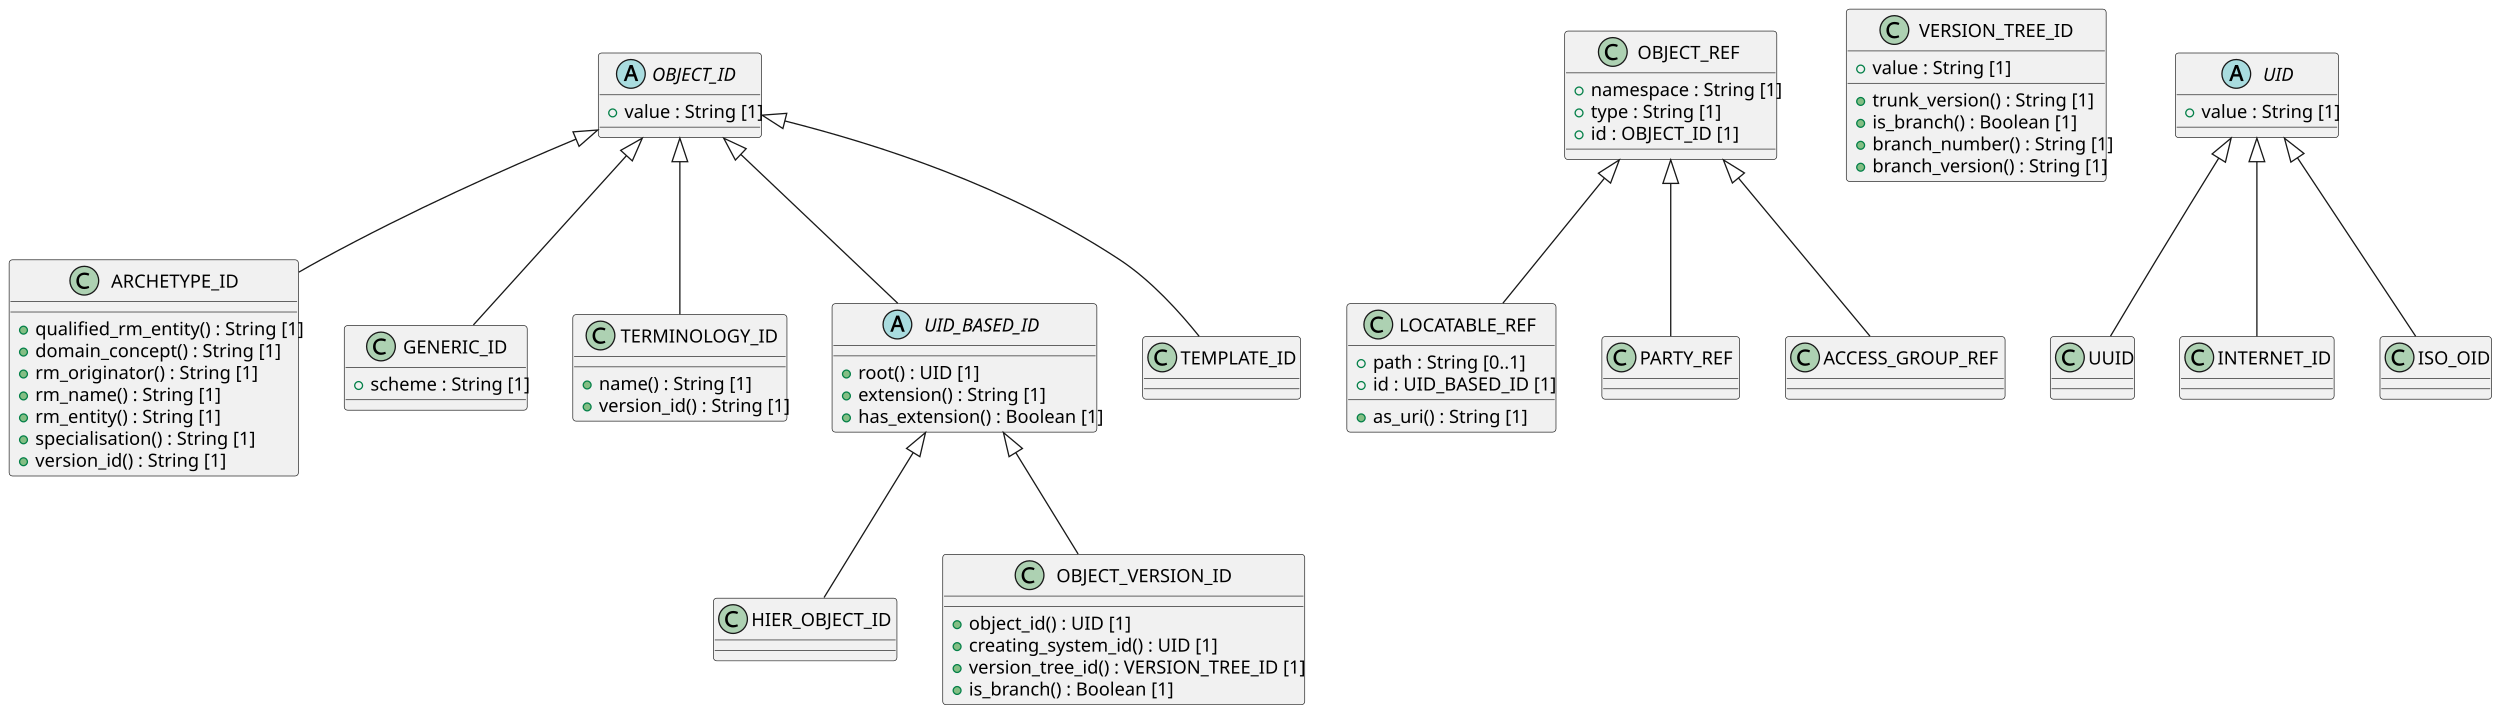
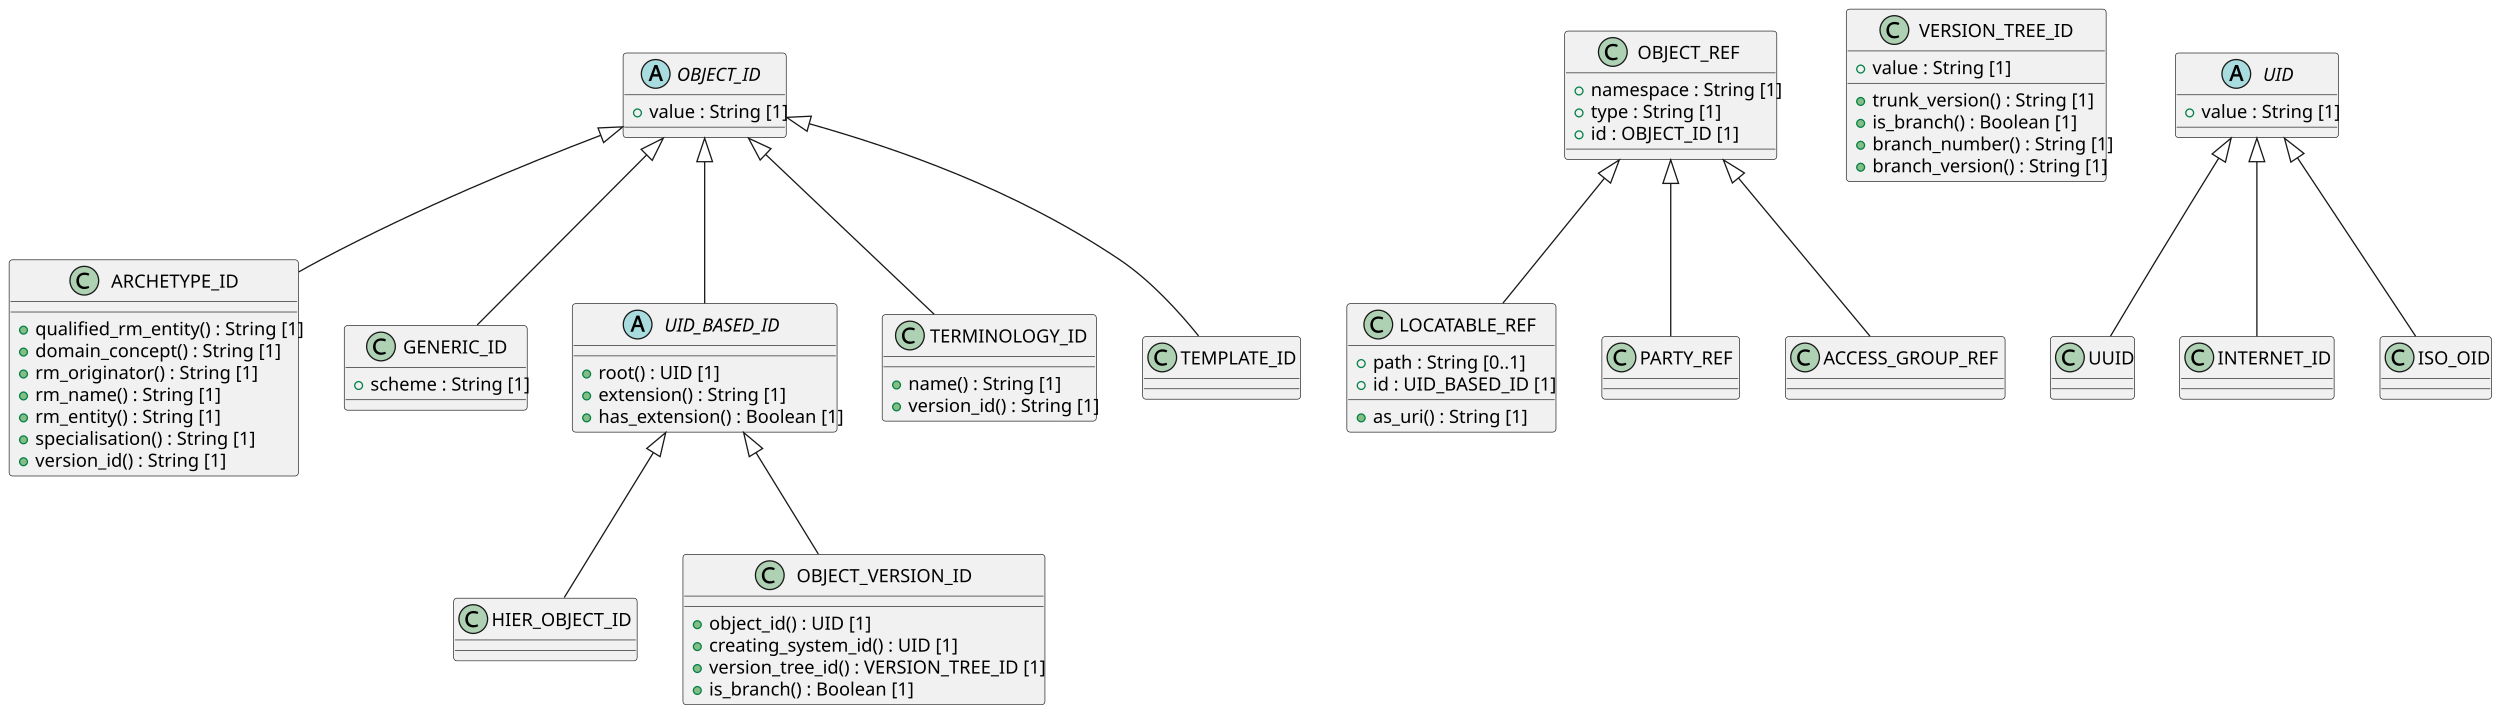
<svg xmlns="http://www.w3.org/2000/svg" contentStyleType="text/css" data-diagram-type="CLASS" height="546px" preserveAspectRatio="none" style="width:1915px;height:546px;background:#FFFFFF;" version="1.1" viewBox="0 0 1915 546" width="1915px" zoomAndPan="magnify">
  <defs />
  <g>
    <g class="entity" data-entity="ARCHETYPE_ID" data-source-line="2" data-uid="ent0002" id="entity_ARCHETYPE_ID">
      <rect fill="#F1F1F1" height="165.6" rx="2.5" ry="2.5" style="stroke:#181818;stroke-width:0.5;" width="221.565" x="7" y="199" />
      <ellipse cx="64.575" cy="215" fill="#ADD1B2" rx="11" ry="11" style="stroke:#181818;stroke-width:1;" />
      <path d="M64.575,221.422 C65.747,221.422 66.981,221.156 68.356,220.547 L67.872,219.031 C66.778,219.453 65.762,219.641 64.903,219.641 C62.184,219.641 60.465,217.797 60.465,214.891 C60.465,212.141 62.028,210.547 64.762,210.547 C65.684,210.547 66.7,210.734 67.84,211.156 L68.419,209.641 C67.325,209.062 66.028,208.766 64.84,208.766 C61.075,208.766 58.497,211.406 58.497,215.219 C58.497,218.891 60.981,221.422 64.575,221.422 Z " fill="#000000" />
      <text fill="#000000" font-family="sans-serif" font-size="14" lengthAdjust="spacing" textLength="97.916" x="85.075" y="220.362">ARCHETYPE_ID</text>
      <line style="stroke:#181818;stroke-width:0.5;" x1="8" x2="227.565" y1="231" y2="231" />
      <line style="stroke:#181818;stroke-width:0.5;" x1="8" x2="227.565" y1="239" y2="239" />
      <ellipse cx="18" cy="252.9" fill="#84BE84" rx="3" ry="3" style="stroke:#038048;stroke-width:1;" />
      <text fill="#000000" font-family="sans-serif" font-size="14" lengthAdjust="spacing" textLength="195.565" x="27" y="256.762">qualified_rm_entity() : String [1]</text>
      <ellipse cx="18" cy="269.7" fill="#84BE84" rx="3" ry="3" style="stroke:#038048;stroke-width:1;" />
      <text fill="#000000" font-family="sans-serif" font-size="14" lengthAdjust="spacing" textLength="177.673" x="27" y="273.562">domain_concept() : String [1]</text>
      <ellipse cx="18" cy="286.5" fill="#84BE84" rx="3" ry="3" style="stroke:#038048;stroke-width:1;" />
      <text fill="#000000" font-family="sans-serif" font-size="14" lengthAdjust="spacing" textLength="160.551" x="27" y="290.362">rm_originator() : String [1]</text>
      <ellipse cx="18" cy="303.3" fill="#84BE84" rx="3" ry="3" style="stroke:#038048;stroke-width:1;" />
      <text fill="#000000" font-family="sans-serif" font-size="14" lengthAdjust="spacing" textLength="133.994" x="27" y="307.162">rm_name() : String [1]</text>
      <ellipse cx="18" cy="320.1" fill="#84BE84" rx="3" ry="3" style="stroke:#038048;stroke-width:1;" />
      <text fill="#000000" font-family="sans-serif" font-size="14" lengthAdjust="spacing" textLength="134.694" x="27" y="323.962">rm_entity() : String [1]</text>
      <ellipse cx="18" cy="336.9" fill="#84BE84" rx="3" ry="3" style="stroke:#038048;stroke-width:1;" />
      <text fill="#000000" font-family="sans-serif" font-size="14" lengthAdjust="spacing" textLength="158.815" x="27" y="340.762">specialisation() : String [1]</text>
      <ellipse cx="18" cy="353.7" fill="#84BE84" rx="3" ry="3" style="stroke:#038048;stroke-width:1;" />
      <text fill="#000000" font-family="sans-serif" font-size="14" lengthAdjust="spacing" textLength="138.04" x="27" y="357.562">version_id() : String [1]</text>
    </g>
-     <g class="entity" data-entity="GENERIC_ID" data-source-line="12" data-uid="ent0003" id="entity_GENERIC_ID">
+     <g class="entity" data-entity="OBJECT_ID" data-source-line="12" data-uid="ent0003" id="entity_OBJECT_ID">
+       <rect fill="#F1F1F1" height="64.8" rx="2.5" ry="2.5" style="stroke:#181818;stroke-width:0.5;" width="124.966" x="477.3" y="40.6" />
+       <ellipse cx="502.25" cy="56.6" fill="#A9DCDF" rx="11" ry="11" style="stroke:#181818;stroke-width:1;" />
+       <path d="M496.766,62.1 L498.797,62.1 L502.844,50.756 L501.938,50.756 L505.766,62.1 L507.907,62.1 L503.579,49.772 L501.36,49.772 L496.766,62.1 Z M499.094,58.6 L505.532,58.6 L505.532,56.85 L499.094,56.85 L499.094,58.6 Z " fill="#000000" />
+       <text fill="#000000" font-family="sans-serif" font-size="14" font-style="italic" lengthAdjust="spacing" textLength="70.854" x="518.462" y="61.962">OBJECT_ID</text>
+       <line style="stroke:#181818;stroke-width:0.5;" x1="478.3" x2="601.266" y1="72.6" y2="72.6" />
+       <ellipse cx="488.3" cy="86.5" fill="none" rx="3" ry="3" style="stroke:#038048;stroke-width:1;" />
+       <text fill="#000000" font-family="sans-serif" font-size="14" lengthAdjust="spacing" textLength="98.966" x="497.3" y="90.362">value : String [1]</text>
+       <line style="stroke:#181818;stroke-width:0.5;" x1="478.3" x2="601.266" y1="97.4" y2="97.4" />
+     </g>
+     <g class="entity" data-entity="GENERIC_ID" data-source-line="16" data-uid="ent0004" id="entity_GENERIC_ID">
      <rect fill="#F1F1F1" height="64.8" rx="2.5" ry="2.5" style="stroke:#181818;stroke-width:0.5;" width="140.142" x="263.71" y="249.4" />
      <ellipse cx="291.823" cy="265.4" fill="#ADD1B2" rx="11" ry="11" style="stroke:#181818;stroke-width:1;" />
      <path d="M291.823,271.822 C292.995,271.822 294.229,271.556 295.604,270.947 L295.12,269.431 C294.026,269.853 293.01,270.041 292.151,270.041 C289.432,270.041 287.714,268.197 287.714,265.291 C287.714,262.541 289.276,260.947 292.01,260.947 C292.932,260.947 293.948,261.134 295.089,261.556 L295.667,260.041 C294.573,259.462 293.276,259.166 292.089,259.166 C288.323,259.166 285.745,261.806 285.745,265.619 C285.745,269.291 288.229,271.822 291.823,271.822 Z " fill="#000000" />
      <text fill="#000000" font-family="sans-serif" font-size="14" lengthAdjust="spacing" textLength="79.002" x="308.737" y="270.762">GENERIC_ID</text>
      <line style="stroke:#181818;stroke-width:0.5;" x1="264.71" x2="402.852" y1="281.4" y2="281.4" />
      <ellipse cx="274.71" cy="295.3" fill="none" rx="3" ry="3" style="stroke:#038048;stroke-width:1;" />
      <text fill="#000000" font-family="sans-serif" font-size="14" lengthAdjust="spacing" textLength="114.142" x="283.71" y="299.162">scheme : String [1]</text>
      <line style="stroke:#181818;stroke-width:0.5;" x1="264.71" x2="402.852" y1="306.2" y2="306.2" />
    </g>
-     <g class="entity" data-entity="HIER_OBJECT_ID" data-source-line="16" data-uid="ent0004" id="entity_HIER_OBJECT_ID">
-       <rect fill="#F1F1F1" height="48" rx="2.5" ry="2.5" style="stroke:#181818;stroke-width:0.5;" width="140.542" x="546.51" y="458.2" />
-       <ellipse cx="561.51" cy="474.2" fill="#ADD1B2" rx="11" ry="11" style="stroke:#181818;stroke-width:1;" />
-       <path d="M561.51,480.622 C562.682,480.622 563.916,480.356 565.291,479.747 L564.807,478.231 C563.713,478.653 562.697,478.841 561.838,478.841 C559.119,478.841 557.401,476.997 557.401,474.091 C557.401,471.341 558.963,469.747 561.697,469.747 C562.619,469.747 563.635,469.934 564.776,470.356 L565.354,468.841 C564.26,468.262 562.963,467.966 561.776,467.966 C558.01,467.966 555.432,470.606 555.432,474.419 C555.432,478.091 557.916,480.622 561.51,480.622 Z " fill="#000000" />
-       <text fill="#000000" font-family="sans-serif" font-size="14" lengthAdjust="spacing" textLength="108.542" x="575.51" y="479.562">HIER_OBJECT_ID</text>
-       <line style="stroke:#181818;stroke-width:0.5;" x1="547.51" x2="686.052" y1="490.2" y2="490.2" />
-       <line style="stroke:#181818;stroke-width:0.5;" x1="547.51" x2="686.052" y1="498.2" y2="498.2" />
-     </g>
-     <g class="entity" data-entity="LOCATABLE_REF" data-source-line="19" data-uid="ent0005" id="entity_LOCATABLE_REF">
+     <g class="entity" data-entity="HIER_OBJECT_ID" data-source-line="20" data-uid="ent0005" id="entity_HIER_OBJECT_ID">
+       <rect fill="#F1F1F1" height="48" rx="2.5" ry="2.5" style="stroke:#181818;stroke-width:0.5;" width="140.542" x="347.51" y="458.2" />
+       <ellipse cx="362.51" cy="474.2" fill="#ADD1B2" rx="11" ry="11" style="stroke:#181818;stroke-width:1;" />
+       <path d="M362.51,480.622 C363.682,480.622 364.916,480.356 366.291,479.747 L365.807,478.231 C364.713,478.653 363.697,478.841 362.838,478.841 C360.119,478.841 358.401,476.997 358.401,474.091 C358.401,471.341 359.963,469.747 362.697,469.747 C363.619,469.747 364.635,469.934 365.776,470.356 L366.354,468.841 C365.26,468.262 363.963,467.966 362.776,467.966 C359.01,467.966 356.432,470.606 356.432,474.419 C356.432,478.091 358.916,480.622 362.51,480.622 Z " fill="#000000" />
+       <text fill="#000000" font-family="sans-serif" font-size="14" lengthAdjust="spacing" textLength="108.542" x="376.51" y="479.562">HIER_OBJECT_ID</text>
+       <line style="stroke:#181818;stroke-width:0.5;" x1="348.51" x2="487.052" y1="490.2" y2="490.2" />
+       <line style="stroke:#181818;stroke-width:0.5;" x1="348.51" x2="487.052" y1="498.2" y2="498.2" />
+     </g>
+     <g class="entity" data-entity="UID_BASED_ID" data-source-line="23" data-uid="ent0006" id="entity_UID_BASED_ID">
+       <rect fill="#F1F1F1" height="98.4" rx="2.5" ry="2.5" style="stroke:#181818;stroke-width:0.5;" width="202.819" x="438.37" y="232.6" />
+       <ellipse cx="488.413" cy="248.6" fill="#A9DCDF" rx="11" ry="11" style="stroke:#181818;stroke-width:1;" />
+       <path d="M482.928,254.1 L484.96,254.1 L489.007,242.756 L488.1,242.756 L491.928,254.1 L494.069,254.1 L489.741,241.772 L487.522,241.772 L482.928,254.1 Z M485.257,250.6 L491.694,250.6 L491.694,248.85 L485.257,248.85 L485.257,250.6 Z " fill="#000000" />
+       <text fill="#000000" font-family="sans-serif" font-size="14" font-style="italic" lengthAdjust="spacing" textLength="94.234" x="508.913" y="253.962">UID_BASED_ID</text>
+       <line style="stroke:#181818;stroke-width:0.5;" x1="439.37" x2="640.189" y1="264.6" y2="264.6" />
+       <line style="stroke:#181818;stroke-width:0.5;" x1="439.37" x2="640.189" y1="272.6" y2="272.6" />
+       <ellipse cx="449.37" cy="286.5" fill="#84BE84" rx="3" ry="3" style="stroke:#038048;stroke-width:1;" />
+       <text fill="#000000" font-family="sans-serif" font-size="14" lengthAdjust="spacing" textLength="86.268" x="458.37" y="290.362">root() : UID [1]</text>
+       <ellipse cx="449.37" cy="303.3" fill="#84BE84" rx="3" ry="3" style="stroke:#038048;stroke-width:1;" />
+       <text fill="#000000" font-family="sans-serif" font-size="14" lengthAdjust="spacing" textLength="134.567" x="458.37" y="307.162">extension() : String [1]</text>
+       <ellipse cx="449.37" cy="320.1" fill="#84BE84" rx="3" ry="3" style="stroke:#038048;stroke-width:1;" />
+       <text fill="#000000" font-family="sans-serif" font-size="14" lengthAdjust="spacing" textLength="176.819" x="458.37" y="323.962">has_extension() : Boolean [1]</text>
+     </g>
+     <g class="entity" data-entity="LOCATABLE_REF" data-source-line="29" data-uid="ent0007" id="entity_LOCATABLE_REF">
      <rect fill="#F1F1F1" height="98.4" rx="2.5" ry="2.5" style="stroke:#181818;stroke-width:0.5;" width="160.203" x="1031.68" y="232.6" />
      <ellipse cx="1055.761" cy="248.6" fill="#ADD1B2" rx="11" ry="11" style="stroke:#181818;stroke-width:1;" />
      <path d="M1055.761,255.022 C1056.933,255.022 1058.167,254.756 1059.542,254.147 L1059.058,252.631 C1057.964,253.053 1056.948,253.241 1056.089,253.241 C1053.37,253.241 1051.652,251.397 1051.652,248.491 C1051.652,245.741 1053.214,244.147 1055.948,244.147 C1056.87,244.147 1057.886,244.334 1059.027,244.756 L1059.605,243.241 C1058.511,242.662 1057.214,242.366 1056.027,242.366 C1052.261,242.366 1049.683,245.006 1049.683,248.819 C1049.683,252.491 1052.167,255.022 1055.761,255.022 Z " fill="#000000" />
      <text fill="#000000" font-family="sans-serif" font-size="14" lengthAdjust="spacing" textLength="108.023" x="1071.779" y="253.962">LOCATABLE_REF</text>
      <line style="stroke:#181818;stroke-width:0.5;" x1="1032.68" x2="1190.883" y1="264.6" y2="264.6" />
      <ellipse cx="1042.68" cy="278.5" fill="none" rx="3" ry="3" style="stroke:#038048;stroke-width:1;" />
      <text fill="#000000" font-family="sans-serif" font-size="14" lengthAdjust="spacing" textLength="109.9" x="1051.68" y="282.362">path : String [0..1]</text>
      <ellipse cx="1042.68" cy="295.3" fill="none" rx="3" ry="3" style="stroke:#038048;stroke-width:1;" />
      <text fill="#000000" font-family="sans-serif" font-size="14" lengthAdjust="spacing" textLength="134.203" x="1051.68" y="299.162">id : UID_BASED_ID [1]</text>
      <line style="stroke:#181818;stroke-width:0.5;" x1="1032.68" x2="1190.883" y1="306.2" y2="306.2" />
      <ellipse cx="1042.68" cy="320.1" fill="#84BE84" rx="3" ry="3" style="stroke:#038048;stroke-width:1;" />
      <text fill="#000000" font-family="sans-serif" font-size="14" lengthAdjust="spacing" textLength="111.608" x="1051.68" y="323.962">as_uri() : String [1]</text>
    </g>
-     <g class="entity" data-entity="OBJECT_ID" data-source-line="25" data-uid="ent0006" id="entity_OBJECT_ID">
-       <rect fill="#F1F1F1" height="64.8" rx="2.5" ry="2.5" style="stroke:#181818;stroke-width:0.5;" width="124.966" x="458.3" y="40.6" />
-       <ellipse cx="483.25" cy="56.6" fill="#A9DCDF" rx="11" ry="11" style="stroke:#181818;stroke-width:1;" />
-       <path d="M477.766,62.1 L479.797,62.1 L483.844,50.756 L482.938,50.756 L486.766,62.1 L488.907,62.1 L484.579,49.772 L482.36,49.772 L477.766,62.1 Z M480.094,58.6 L486.532,58.6 L486.532,56.85 L480.094,56.85 L480.094,58.6 Z " fill="#000000" />
-       <text fill="#000000" font-family="sans-serif" font-size="14" font-style="italic" lengthAdjust="spacing" textLength="70.854" x="499.462" y="61.962">OBJECT_ID</text>
-       <line style="stroke:#181818;stroke-width:0.5;" x1="459.3" x2="582.266" y1="72.6" y2="72.6" />
-       <ellipse cx="469.3" cy="86.5" fill="none" rx="3" ry="3" style="stroke:#038048;stroke-width:1;" />
-       <text fill="#000000" font-family="sans-serif" font-size="14" lengthAdjust="spacing" textLength="98.966" x="478.3" y="90.362">value : String [1]</text>
-       <line style="stroke:#181818;stroke-width:0.5;" x1="459.3" x2="582.266" y1="97.4" y2="97.4" />
-     </g>
-     <g class="entity" data-entity="OBJECT_REF" data-source-line="29" data-uid="ent0007" id="entity_OBJECT_REF">
+     <g class="entity" data-entity="OBJECT_REF" data-source-line="35" data-uid="ent0008" id="entity_OBJECT_REF">
      <rect fill="#F1F1F1" height="98.4" rx="2.5" ry="2.5" style="stroke:#181818;stroke-width:0.5;" width="162.471" x="1198.55" y="23.8" />
      <ellipse cx="1235.407" cy="39.8" fill="#ADD1B2" rx="11" ry="11" style="stroke:#181818;stroke-width:1;" />
      <path d="M1235.407,46.222 C1236.579,46.222 1237.814,45.956 1239.189,45.347 L1238.704,43.831 C1237.61,44.253 1236.595,44.441 1235.735,44.441 C1233.017,44.441 1231.298,42.597 1231.298,39.691 C1231.298,36.941 1232.86,35.347 1235.595,35.347 C1236.517,35.347 1237.532,35.534 1238.673,35.956 L1239.251,34.441 C1238.157,33.862 1236.86,33.566 1235.673,33.566 C1231.907,33.566 1229.329,36.206 1229.329,40.019 C1229.329,43.691 1231.814,46.222 1235.407,46.222 Z " fill="#000000" />
      <text fill="#000000" font-family="sans-serif" font-size="14" lengthAdjust="spacing" textLength="81.9" x="1254.264" y="45.162">OBJECT_REF</text>
      <line style="stroke:#181818;stroke-width:0.5;" x1="1199.55" x2="1360.022" y1="55.8" y2="55.8" />
      <ellipse cx="1209.55" cy="69.7" fill="none" rx="3" ry="3" style="stroke:#038048;stroke-width:1;" />
      <text fill="#000000" font-family="sans-serif" font-size="14" lengthAdjust="spacing" textLength="136.471" x="1218.55" y="73.562">namespace : String [1]</text>
      <ellipse cx="1209.55" cy="86.5" fill="none" rx="3" ry="3" style="stroke:#038048;stroke-width:1;" />
      <text fill="#000000" font-family="sans-serif" font-size="14" lengthAdjust="spacing" textLength="93.142" x="1218.55" y="90.362">type : String [1]</text>
      <ellipse cx="1209.55" cy="103.3" fill="none" rx="3" ry="3" style="stroke:#038048;stroke-width:1;" />
      <text fill="#000000" font-family="sans-serif" font-size="14" lengthAdjust="spacing" textLength="110.823" x="1218.55" y="107.162">id : OBJECT_ID [1]</text>
      <line style="stroke:#181818;stroke-width:0.5;" x1="1199.55" x2="1360.022" y1="114.2" y2="114.2" />
    </g>
-     <g class="entity" data-entity="OBJECT_VERSION_ID" data-source-line="35" data-uid="ent0008" id="entity_OBJECT_VERSION_ID">
-       <rect fill="#F1F1F1" height="115.2" rx="2.5" ry="2.5" style="stroke:#181818;stroke-width:0.5;" width="277.285" x="722.14" y="424.6" />
-       <ellipse cx="788.647" cy="440.6" fill="#ADD1B2" rx="11" ry="11" style="stroke:#181818;stroke-width:1;" />
-       <path d="M788.647,447.022 C789.819,447.022 791.053,446.756 792.428,446.147 L791.944,444.631 C790.85,445.053 789.834,445.241 788.975,445.241 C786.256,445.241 784.537,443.397 784.537,440.491 C784.537,437.741 786.1,436.147 788.834,436.147 C789.756,436.147 790.772,436.334 791.912,436.756 L792.49,435.241 C791.397,434.663 790.1,434.366 788.912,434.366 C785.147,434.366 782.569,437.006 782.569,440.819 C782.569,444.491 785.053,447.022 788.647,447.022 Z " fill="#000000" />
-       <text fill="#000000" font-family="sans-serif" font-size="14" lengthAdjust="spacing" textLength="135.772" x="809.147" y="445.962">OBJECT_VERSION_ID</text>
-       <line style="stroke:#181818;stroke-width:0.5;" x1="723.14" x2="998.425" y1="456.6" y2="456.6" />
-       <line style="stroke:#181818;stroke-width:0.5;" x1="723.14" x2="998.425" y1="464.6" y2="464.6" />
-       <ellipse cx="733.14" cy="478.5" fill="#84BE84" rx="3" ry="3" style="stroke:#038048;stroke-width:1;" />
-       <text fill="#000000" font-family="sans-serif" font-size="14" lengthAdjust="spacing" textLength="116.83" x="742.14" y="482.362">object_id() : UID [1]</text>
-       <ellipse cx="733.14" cy="495.3" fill="#84BE84" rx="3" ry="3" style="stroke:#038048;stroke-width:1;" />
-       <text fill="#000000" font-family="sans-serif" font-size="14" lengthAdjust="spacing" textLength="180.837" x="742.14" y="499.162">creating_system_id() : UID [1]</text>
-       <ellipse cx="733.14" cy="512.1" fill="#84BE84" rx="3" ry="3" style="stroke:#038048;stroke-width:1;" />
-       <text fill="#000000" font-family="sans-serif" font-size="14" lengthAdjust="spacing" textLength="251.285" x="742.14" y="515.962">version_tree_id() : VERSION_TREE_ID [1]</text>
-       <ellipse cx="733.14" cy="528.9" fill="#84BE84" rx="3" ry="3" style="stroke:#038048;stroke-width:1;" />
-       <text fill="#000000" font-family="sans-serif" font-size="14" lengthAdjust="spacing" textLength="147.839" x="742.14" y="532.762">is_branch() : Boolean [1]</text>
-     </g>
-     <g class="entity" data-entity="PARTY_REF" data-source-line="42" data-uid="ent0009" id="entity_PARTY_REF">
+     <g class="entity" data-entity="OBJECT_VERSION_ID" data-source-line="41" data-uid="ent0009" id="entity_OBJECT_VERSION_ID">
+       <rect fill="#F1F1F1" height="115.2" rx="2.5" ry="2.5" style="stroke:#181818;stroke-width:0.5;" width="277.285" x="523.14" y="424.6" />
+       <ellipse cx="589.647" cy="440.6" fill="#ADD1B2" rx="11" ry="11" style="stroke:#181818;stroke-width:1;" />
+       <path d="M589.647,447.022 C590.819,447.022 592.053,446.756 593.428,446.147 L592.944,444.631 C591.85,445.053 590.834,445.241 589.975,445.241 C587.256,445.241 585.537,443.397 585.537,440.491 C585.537,437.741 587.1,436.147 589.834,436.147 C590.756,436.147 591.772,436.334 592.912,436.756 L593.49,435.241 C592.397,434.663 591.1,434.366 589.912,434.366 C586.147,434.366 583.569,437.006 583.569,440.819 C583.569,444.491 586.053,447.022 589.647,447.022 Z " fill="#000000" />
+       <text fill="#000000" font-family="sans-serif" font-size="14" lengthAdjust="spacing" textLength="135.772" x="610.147" y="445.962">OBJECT_VERSION_ID</text>
+       <line style="stroke:#181818;stroke-width:0.5;" x1="524.14" x2="799.425" y1="456.6" y2="456.6" />
+       <line style="stroke:#181818;stroke-width:0.5;" x1="524.14" x2="799.425" y1="464.6" y2="464.6" />
+       <ellipse cx="534.14" cy="478.5" fill="#84BE84" rx="3" ry="3" style="stroke:#038048;stroke-width:1;" />
+       <text fill="#000000" font-family="sans-serif" font-size="14" lengthAdjust="spacing" textLength="116.83" x="543.14" y="482.362">object_id() : UID [1]</text>
+       <ellipse cx="534.14" cy="495.3" fill="#84BE84" rx="3" ry="3" style="stroke:#038048;stroke-width:1;" />
+       <text fill="#000000" font-family="sans-serif" font-size="14" lengthAdjust="spacing" textLength="180.837" x="543.14" y="499.162">creating_system_id() : UID [1]</text>
+       <ellipse cx="534.14" cy="512.1" fill="#84BE84" rx="3" ry="3" style="stroke:#038048;stroke-width:1;" />
+       <text fill="#000000" font-family="sans-serif" font-size="14" lengthAdjust="spacing" textLength="251.285" x="543.14" y="515.962">version_tree_id() : VERSION_TREE_ID [1]</text>
+       <ellipse cx="534.14" cy="528.9" fill="#84BE84" rx="3" ry="3" style="stroke:#038048;stroke-width:1;" />
+       <text fill="#000000" font-family="sans-serif" font-size="14" lengthAdjust="spacing" textLength="147.839" x="543.14" y="532.762">is_branch() : Boolean [1]</text>
+     </g>
+     <g class="entity" data-entity="PARTY_REF" data-source-line="48" data-uid="ent0010" id="entity_PARTY_REF">
      <rect fill="#F1F1F1" height="48" rx="2.5" ry="2.5" style="stroke:#181818;stroke-width:0.5;" width="105.486" x="1227.04" y="257.8" />
      <ellipse cx="1242.04" cy="273.8" fill="#ADD1B2" rx="11" ry="11" style="stroke:#181818;stroke-width:1;" />
      <path d="M1242.04,280.222 C1243.212,280.222 1244.446,279.956 1245.821,279.347 L1245.337,277.831 C1244.243,278.253 1243.227,278.441 1242.368,278.441 C1239.649,278.441 1237.931,276.597 1237.931,273.691 C1237.931,270.941 1239.493,269.347 1242.227,269.347 C1243.149,269.347 1244.165,269.534 1245.306,269.956 L1245.884,268.441 C1244.79,267.863 1243.493,267.566 1242.306,267.566 C1238.54,267.566 1235.962,270.206 1235.962,274.019 C1235.962,277.691 1238.446,280.222 1242.04,280.222 Z " fill="#000000" />
      <text fill="#000000" font-family="sans-serif" font-size="14" lengthAdjust="spacing" textLength="73.486" x="1256.04" y="279.162">PARTY_REF</text>
      <line style="stroke:#181818;stroke-width:0.5;" x1="1228.04" x2="1331.526" y1="289.8" y2="289.8" />
      <line style="stroke:#181818;stroke-width:0.5;" x1="1228.04" x2="1331.526" y1="297.8" y2="297.8" />
    </g>
-     <g class="entity" data-entity="TERMINOLOGY_ID" data-source-line="45" data-uid="ent0010" id="entity_TERMINOLOGY_ID">
-       <rect fill="#F1F1F1" height="81.6" rx="2.5" ry="2.5" style="stroke:#181818;stroke-width:0.5;" width="164.04" x="438.76" y="241" />
-       <ellipse cx="459.974" cy="257" fill="#ADD1B2" rx="11" ry="11" style="stroke:#181818;stroke-width:1;" />
-       <path d="M459.974,263.422 C461.146,263.422 462.381,263.156 463.756,262.547 L463.271,261.031 C462.178,261.453 461.162,261.641 460.303,261.641 C457.584,261.641 455.865,259.797 455.865,256.891 C455.865,254.141 457.428,252.547 460.162,252.547 C461.084,252.547 462.099,252.734 463.24,253.156 L463.818,251.641 C462.724,251.062 461.428,250.766 460.24,250.766 C456.474,250.766 453.896,253.406 453.896,257.219 C453.896,260.891 456.381,263.422 459.974,263.422 Z " fill="#000000" />
-       <text fill="#000000" font-family="sans-serif" font-size="14" lengthAdjust="spacing" textLength="118.23" x="475.356" y="262.362">TERMINOLOGY_ID</text>
-       <line style="stroke:#181818;stroke-width:0.5;" x1="439.76" x2="601.799" y1="273" y2="273" />
-       <line style="stroke:#181818;stroke-width:0.5;" x1="439.76" x2="601.799" y1="281" y2="281" />
-       <ellipse cx="449.76" cy="294.9" fill="#84BE84" rx="3" ry="3" style="stroke:#038048;stroke-width:1;" />
-       <text fill="#000000" font-family="sans-serif" font-size="14" lengthAdjust="spacing" textLength="109.312" x="458.76" y="298.762">name() : String [1]</text>
-       <ellipse cx="449.76" cy="311.7" fill="#84BE84" rx="3" ry="3" style="stroke:#038048;stroke-width:1;" />
-       <text fill="#000000" font-family="sans-serif" font-size="14" lengthAdjust="spacing" textLength="138.04" x="458.76" y="315.562">version_id() : String [1]</text>
-     </g>
-     <g class="entity" data-entity="VERSION_TREE_ID" data-source-line="50" data-uid="ent0011" id="entity_VERSION_TREE_ID">
+     <g class="entity" data-entity="TERMINOLOGY_ID" data-source-line="51" data-uid="ent0011" id="entity_TERMINOLOGY_ID">
+       <rect fill="#F1F1F1" height="81.6" rx="2.5" ry="2.5" style="stroke:#181818;stroke-width:0.5;" width="164.04" x="675.76" y="241" />
+       <ellipse cx="696.975" cy="257" fill="#ADD1B2" rx="11" ry="11" style="stroke:#181818;stroke-width:1;" />
+       <path d="M696.975,263.422 C698.146,263.422 699.381,263.156 700.756,262.547 L700.271,261.031 C699.178,261.453 698.162,261.641 697.303,261.641 C694.584,261.641 692.865,259.797 692.865,256.891 C692.865,254.141 694.428,252.547 697.162,252.547 C698.084,252.547 699.1,252.734 700.24,253.156 L700.818,251.641 C699.725,251.062 698.428,250.766 697.24,250.766 C693.475,250.766 690.896,253.406 690.896,257.219 C690.896,260.891 693.381,263.422 696.975,263.422 Z " fill="#000000" />
+       <text fill="#000000" font-family="sans-serif" font-size="14" lengthAdjust="spacing" textLength="118.23" x="712.356" y="262.362">TERMINOLOGY_ID</text>
+       <line style="stroke:#181818;stroke-width:0.5;" x1="676.76" x2="838.799" y1="273" y2="273" />
+       <line style="stroke:#181818;stroke-width:0.5;" x1="676.76" x2="838.799" y1="281" y2="281" />
+       <ellipse cx="686.76" cy="294.9" fill="#84BE84" rx="3" ry="3" style="stroke:#038048;stroke-width:1;" />
+       <text fill="#000000" font-family="sans-serif" font-size="14" lengthAdjust="spacing" textLength="109.312" x="695.76" y="298.762">name() : String [1]</text>
+       <ellipse cx="686.76" cy="311.7" fill="#84BE84" rx="3" ry="3" style="stroke:#038048;stroke-width:1;" />
+       <text fill="#000000" font-family="sans-serif" font-size="14" lengthAdjust="spacing" textLength="138.04" x="695.76" y="315.562">version_id() : String [1]</text>
+     </g>
+     <g class="entity" data-entity="VERSION_TREE_ID" data-source-line="56" data-uid="ent0012" id="entity_VERSION_TREE_ID">
      <rect fill="#F1F1F1" height="132" rx="2.5" ry="2.5" style="stroke:#181818;stroke-width:0.5;" width="199.053" x="1414.26" y="7" />
      <ellipse cx="1451.08" cy="23" fill="#ADD1B2" rx="11" ry="11" style="stroke:#181818;stroke-width:1;" />
      <path d="M1451.08,29.422 C1452.251,29.422 1453.486,29.156 1454.861,28.547 L1454.376,27.031 C1453.283,27.453 1452.267,27.641 1451.408,27.641 C1448.689,27.641 1446.97,25.797 1446.97,22.891 C1446.97,20.141 1448.533,18.547 1451.267,18.547 C1452.189,18.547 1453.205,18.734 1454.345,19.156 L1454.923,17.641 C1453.83,17.062 1452.533,16.766 1451.345,16.766 C1447.58,16.766 1445.001,19.406 1445.001,23.219 C1445.001,26.891 1447.486,29.422 1451.08,29.422 Z " fill="#000000" />
      <text fill="#000000" font-family="sans-serif" font-size="14" lengthAdjust="spacing" textLength="118.566" x="1469.928" y="28.362">VERSION_TREE_ID</text>
      <line style="stroke:#181818;stroke-width:0.5;" x1="1415.26" x2="1612.313" y1="39" y2="39" />
      <ellipse cx="1425.26" cy="52.9" fill="none" rx="3" ry="3" style="stroke:#038048;stroke-width:1;" />
      <text fill="#000000" font-family="sans-serif" font-size="14" lengthAdjust="spacing" textLength="98.966" x="1434.26" y="56.762">value : String [1]</text>
      <line style="stroke:#181818;stroke-width:0.5;" x1="1415.26" x2="1612.313" y1="63.8" y2="63.8" />
      <ellipse cx="1425.26" cy="77.7" fill="#84BE84" rx="3" ry="3" style="stroke:#038048;stroke-width:1;" />
      <text fill="#000000" font-family="sans-serif" font-size="14" lengthAdjust="spacing" textLength="159.669" x="1434.26" y="81.562">trunk_version() : String [1]</text>
      <ellipse cx="1425.26" cy="94.5" fill="#84BE84" rx="3" ry="3" style="stroke:#038048;stroke-width:1;" />
      <text fill="#000000" font-family="sans-serif" font-size="14" lengthAdjust="spacing" textLength="147.839" x="1434.26" y="98.362">is_branch() : Boolean [1]</text>
      <ellipse cx="1425.26" cy="111.3" fill="#84BE84" rx="3" ry="3" style="stroke:#038048;stroke-width:1;" />
      <text fill="#000000" font-family="sans-serif" font-size="14" lengthAdjust="spacing" textLength="173.053" x="1434.26" y="115.162">branch_number() : String [1]</text>
      <ellipse cx="1425.26" cy="128.1" fill="#84BE84" rx="3" ry="3" style="stroke:#038048;stroke-width:1;" />
      <text fill="#000000" font-family="sans-serif" font-size="14" lengthAdjust="spacing" textLength="169.455" x="1434.26" y="131.962">branch_version() : String [1]</text>
    </g>
-     <g class="entity" data-entity="UID_BASED_ID" data-source-line="58" data-uid="ent0012" id="entity_UID_BASED_ID">
-       <rect fill="#F1F1F1" height="98.4" rx="2.5" ry="2.5" style="stroke:#181818;stroke-width:0.5;" width="202.819" x="637.37" y="232.6" />
-       <ellipse cx="687.413" cy="248.6" fill="#A9DCDF" rx="11" ry="11" style="stroke:#181818;stroke-width:1;" />
-       <path d="M681.928,254.1 L683.96,254.1 L688.007,242.756 L687.1,242.756 L690.928,254.1 L693.069,254.1 L688.741,241.772 L686.522,241.772 L681.928,254.1 Z M684.257,250.6 L690.694,250.6 L690.694,248.85 L684.257,248.85 L684.257,250.6 Z " fill="#000000" />
-       <text fill="#000000" font-family="sans-serif" font-size="14" font-style="italic" lengthAdjust="spacing" textLength="94.234" x="707.913" y="253.962">UID_BASED_ID</text>
-       <line style="stroke:#181818;stroke-width:0.5;" x1="638.37" x2="839.189" y1="264.6" y2="264.6" />
-       <line style="stroke:#181818;stroke-width:0.5;" x1="638.37" x2="839.189" y1="272.6" y2="272.6" />
-       <ellipse cx="648.37" cy="286.5" fill="#84BE84" rx="3" ry="3" style="stroke:#038048;stroke-width:1;" />
-       <text fill="#000000" font-family="sans-serif" font-size="14" lengthAdjust="spacing" textLength="86.268" x="657.37" y="290.362">root() : UID [1]</text>
-       <ellipse cx="648.37" cy="303.3" fill="#84BE84" rx="3" ry="3" style="stroke:#038048;stroke-width:1;" />
-       <text fill="#000000" font-family="sans-serif" font-size="14" lengthAdjust="spacing" textLength="134.567" x="657.37" y="307.162">extension() : String [1]</text>
-       <ellipse cx="648.37" cy="320.1" fill="#84BE84" rx="3" ry="3" style="stroke:#038048;stroke-width:1;" />
-       <text fill="#000000" font-family="sans-serif" font-size="14" lengthAdjust="spacing" textLength="176.819" x="657.37" y="323.962">has_extension() : Boolean [1]</text>
-     </g>
    <g class="entity" data-entity="UUID" data-source-line="64" data-uid="ent0013" id="entity_UUID">
      <rect fill="#F1F1F1" height="48" rx="2.5" ry="2.5" style="stroke:#181818;stroke-width:0.5;" width="64.48" x="1570.54" y="257.8" />
      <ellipse cx="1585.54" cy="273.8" fill="#ADD1B2" rx="11" ry="11" style="stroke:#181818;stroke-width:1;" />
      <path d="M1585.54,280.222 C1586.712,280.222 1587.946,279.956 1589.321,279.347 L1588.837,277.831 C1587.743,278.253 1586.727,278.441 1585.868,278.441 C1583.149,278.441 1581.431,276.597 1581.431,273.691 C1581.431,270.941 1582.993,269.347 1585.727,269.347 C1586.649,269.347 1587.665,269.534 1588.806,269.956 L1589.384,268.441 C1588.29,267.863 1586.993,267.566 1585.806,267.566 C1582.04,267.566 1579.462,270.206 1579.462,274.019 C1579.462,277.691 1581.946,280.222 1585.54,280.222 Z " fill="#000000" />
      <text fill="#000000" font-family="sans-serif" font-size="14" lengthAdjust="spacing" textLength="32.48" x="1599.54" y="279.162">UUID</text>
      <line style="stroke:#181818;stroke-width:0.5;" x1="1571.54" x2="1634.02" y1="289.8" y2="289.8" />
      <line style="stroke:#181818;stroke-width:0.5;" x1="1571.54" x2="1634.02" y1="297.8" y2="297.8" />
    </g>
-     <g class="entity" data-entity="INTERNET_ID" data-source-line="67" data-uid="ent0014" id="entity_INTERNET_ID">
-       <rect fill="#F1F1F1" height="48" rx="2.5" ry="2.5" style="stroke:#181818;stroke-width:0.5;" width="118.31" x="1669.63" y="257.8" />
-       <ellipse cx="1684.63" cy="273.8" fill="#ADD1B2" rx="11" ry="11" style="stroke:#181818;stroke-width:1;" />
-       <path d="M1684.63,280.222 C1685.802,280.222 1687.036,279.956 1688.411,279.347 L1687.927,277.831 C1686.833,278.253 1685.818,278.441 1684.958,278.441 C1682.239,278.441 1680.521,276.597 1680.521,273.691 C1680.521,270.941 1682.083,269.347 1684.818,269.347 C1685.739,269.347 1686.755,269.534 1687.896,269.956 L1688.474,268.441 C1687.38,267.863 1686.083,267.566 1684.896,267.566 C1681.13,267.566 1678.552,270.206 1678.552,274.019 C1678.552,277.691 1681.036,280.222 1684.63,280.222 Z " fill="#000000" />
-       <text fill="#000000" font-family="sans-serif" font-size="14" lengthAdjust="spacing" textLength="86.31" x="1698.63" y="279.162">INTERNET_ID</text>
-       <line style="stroke:#181818;stroke-width:0.5;" x1="1670.63" x2="1786.94" y1="289.8" y2="289.8" />
-       <line style="stroke:#181818;stroke-width:0.5;" x1="1670.63" x2="1786.94" y1="297.8" y2="297.8" />
-     </g>
-     <g class="entity" data-entity="UID" data-source-line="70" data-uid="ent0015" id="entity_UID">
+     <g class="entity" data-entity="UID" data-source-line="67" data-uid="ent0014" id="entity_UID">
      <rect fill="#F1F1F1" height="64.8" rx="2.5" ry="2.5" style="stroke:#181818;stroke-width:0.5;" width="124.966" x="1666.3" y="40.6" />
      <ellipse cx="1712.99" cy="56.6" fill="#A9DCDF" rx="11" ry="11" style="stroke:#181818;stroke-width:1;" />
      <path d="M1707.505,62.1 L1709.537,62.1 L1713.584,50.756 L1712.677,50.756 L1716.505,62.1 L1718.646,62.1 L1714.318,49.772 L1712.099,49.772 L1707.505,62.1 Z M1709.834,58.6 L1716.271,58.6 L1716.271,56.85 L1709.834,56.85 L1709.834,58.6 Z " fill="#000000" />
      <text fill="#000000" font-family="sans-serif" font-size="14" font-style="italic" lengthAdjust="spacing" textLength="23.086" x="1733.49" y="61.962">UID</text>
      <line style="stroke:#181818;stroke-width:0.5;" x1="1667.3" x2="1790.266" y1="72.6" y2="72.6" />
      <ellipse cx="1677.3" cy="86.5" fill="none" rx="3" ry="3" style="stroke:#038048;stroke-width:1;" />
      <text fill="#000000" font-family="sans-serif" font-size="14" lengthAdjust="spacing" textLength="98.966" x="1686.3" y="90.362">value : String [1]</text>
      <line style="stroke:#181818;stroke-width:0.5;" x1="1667.3" x2="1790.266" y1="97.4" y2="97.4" />
    </g>
+     <g class="entity" data-entity="INTERNET_ID" data-source-line="71" data-uid="ent0015" id="entity_INTERNET_ID">
+       <rect fill="#F1F1F1" height="48" rx="2.5" ry="2.5" style="stroke:#181818;stroke-width:0.5;" width="118.31" x="1669.63" y="257.8" />
+       <ellipse cx="1684.63" cy="273.8" fill="#ADD1B2" rx="11" ry="11" style="stroke:#181818;stroke-width:1;" />
+       <path d="M1684.63,280.222 C1685.802,280.222 1687.036,279.956 1688.411,279.347 L1687.927,277.831 C1686.833,278.253 1685.818,278.441 1684.958,278.441 C1682.239,278.441 1680.521,276.597 1680.521,273.691 C1680.521,270.941 1682.083,269.347 1684.818,269.347 C1685.739,269.347 1686.755,269.534 1687.896,269.956 L1688.474,268.441 C1687.38,267.863 1686.083,267.566 1684.896,267.566 C1681.13,267.566 1678.552,270.206 1678.552,274.019 C1678.552,277.691 1681.036,280.222 1684.63,280.222 Z " fill="#000000" />
+       <text fill="#000000" font-family="sans-serif" font-size="14" lengthAdjust="spacing" textLength="86.31" x="1698.63" y="279.162">INTERNET_ID</text>
+       <line style="stroke:#181818;stroke-width:0.5;" x1="1670.63" x2="1786.94" y1="289.8" y2="289.8" />
+       <line style="stroke:#181818;stroke-width:0.5;" x1="1670.63" x2="1786.94" y1="297.8" y2="297.8" />
+     </g>
    <g class="entity" data-entity="ISO_OID" data-source-line="74" data-uid="ent0016" id="entity_ISO_OID">
      <rect fill="#F1F1F1" height="48" rx="2.5" ry="2.5" style="stroke:#181818;stroke-width:0.5;" width="85.452" x="1823.06" y="257.8" />
      <ellipse cx="1838.06" cy="273.8" fill="#ADD1B2" rx="11" ry="11" style="stroke:#181818;stroke-width:1;" />
      <path d="M1838.06,280.222 C1839.232,280.222 1840.466,279.956 1841.841,279.347 L1841.357,277.831 C1840.263,278.253 1839.247,278.441 1838.388,278.441 C1835.669,278.441 1833.951,276.597 1833.951,273.691 C1833.951,270.941 1835.513,269.347 1838.247,269.347 C1839.169,269.347 1840.185,269.534 1841.326,269.956 L1841.904,268.441 C1840.81,267.863 1839.513,267.566 1838.326,267.566 C1834.56,267.566 1831.982,270.206 1831.982,274.019 C1831.982,277.691 1834.466,280.222 1838.06,280.222 Z " fill="#000000" />
      <text fill="#000000" font-family="sans-serif" font-size="14" lengthAdjust="spacing" textLength="53.452" x="1852.06" y="279.162">ISO_OID</text>
      <line style="stroke:#181818;stroke-width:0.5;" x1="1824.06" x2="1907.512" y1="289.8" y2="289.8" />
      <line style="stroke:#181818;stroke-width:0.5;" x1="1824.06" x2="1907.512" y1="297.8" y2="297.8" />
    </g>
    <g class="entity" data-entity="TEMPLATE_ID" data-source-line="77" data-uid="ent0017" id="entity_TEMPLATE_ID">
      <rect fill="#F1F1F1" height="48" rx="2.5" ry="2.5" style="stroke:#181818;stroke-width:0.5;" width="121.026" x="875.27" y="257.8" />
      <ellipse cx="890.27" cy="273.8" fill="#ADD1B2" rx="11" ry="11" style="stroke:#181818;stroke-width:1;" />
      <path d="M890.27,280.222 C891.442,280.222 892.676,279.956 894.051,279.347 L893.567,277.831 C892.473,278.253 891.457,278.441 890.598,278.441 C887.879,278.441 886.161,276.597 886.161,273.691 C886.161,270.941 887.723,269.347 890.457,269.347 C891.379,269.347 892.395,269.534 893.536,269.956 L894.114,268.441 C893.02,267.863 891.723,267.566 890.536,267.566 C886.77,267.566 884.192,270.206 884.192,274.019 C884.192,277.691 886.676,280.222 890.27,280.222 Z " fill="#000000" />
      <text fill="#000000" font-family="sans-serif" font-size="14" lengthAdjust="spacing" textLength="89.026" x="904.27" y="279.162">TEMPLATE_ID</text>
      <line style="stroke:#181818;stroke-width:0.5;" x1="876.27" x2="995.296" y1="289.8" y2="289.8" />
      <line style="stroke:#181818;stroke-width:0.5;" x1="876.27" x2="995.296" y1="297.8" y2="297.8" />
    </g>
    <g class="entity" data-entity="ACCESS_GROUP_REF" data-source-line="80" data-uid="ent0018" id="entity_ACCESS_GROUP_REF">
      <rect fill="#F1F1F1" height="48" rx="2.5" ry="2.5" style="stroke:#181818;stroke-width:0.5;" width="168.206" x="1367.68" y="257.8" />
      <ellipse cx="1382.68" cy="273.8" fill="#ADD1B2" rx="11" ry="11" style="stroke:#181818;stroke-width:1;" />
      <path d="M1382.68,280.222 C1383.852,280.222 1385.086,279.956 1386.461,279.347 L1385.977,277.831 C1384.883,278.253 1383.868,278.441 1383.008,278.441 C1380.289,278.441 1378.571,276.597 1378.571,273.691 C1378.571,270.941 1380.133,269.347 1382.868,269.347 C1383.789,269.347 1384.805,269.534 1385.946,269.956 L1386.524,268.441 C1385.43,267.863 1384.133,267.566 1382.946,267.566 C1379.18,267.566 1376.602,270.206 1376.602,274.019 C1376.602,277.691 1379.086,280.222 1382.68,280.222 Z " fill="#000000" />
      <text fill="#000000" font-family="sans-serif" font-size="14" lengthAdjust="spacing" textLength="136.206" x="1396.68" y="279.162">ACCESS_GROUP_REF</text>
      <line style="stroke:#181818;stroke-width:0.5;" x1="1368.68" x2="1534.886" y1="289.8" y2="289.8" />
      <line style="stroke:#181818;stroke-width:0.5;" x1="1368.68" x2="1534.886" y1="297.8" y2="297.8" />
    </g>
    <g class="link" data-entity-1="OBJECT_ID" data-entity-2="ARCHETYPE_ID" data-source-line="83" data-uid="lnk19" id="link_OBJECT_ID_ARCHETYPE_ID">
-       <path codeLine="83" d="M441.249,106.547 C384.699,130.248 316.52,160.57 245.78,199 C240.22,202.02 234.58,205.2 228.92,208.47" fill="none" id="OBJECT_ID-backto-ARCHETYPE_ID" style="stroke:#181818;stroke-width:1;" />
-       <polygon fill="none" points="457.85,99.59,438.93,101.014,443.568,112.081,457.85,99.59" style="stroke:#181818;stroke-width:1;" />
+       <path codeLine="83" d="M460.209,103.614 C399.719,126.764 323.05,158.25 245.78,199 C240.18,201.95 234.51,205.07 228.82,208.3" fill="none" id="OBJECT_ID-backto-ARCHETYPE_ID" style="stroke:#181818;stroke-width:1;" />
+       <polygon fill="none" points="477.02,97.18,458.065,98.01,462.354,109.217,477.02,97.18" style="stroke:#181818;stroke-width:1;" />
    </g>
    <g class="link" data-entity-1="OBJECT_ID" data-entity-2="GENERIC_ID" data-source-line="84" data-uid="lnk20" id="link_OBJECT_ID_GENERIC_ID">
-       <path codeLine="84" d="M479.897,119.211 C444.757,158.071 397.78,210.03 362.62,248.91" fill="none" id="OBJECT_ID-backto-GENERIC_ID" style="stroke:#181818;stroke-width:1;" />
-       <polygon fill="none" points="491.97,105.86,475.447,115.187,484.348,123.235,491.97,105.86" style="stroke:#181818;stroke-width:1;" />
+       <path codeLine="84" d="M495.347,118.612 C456.637,157.472 404.28,210.03 365.55,248.91" fill="none" id="OBJECT_ID-backto-GENERIC_ID" style="stroke:#181818;stroke-width:1;" />
+       <polygon fill="none" points="508.05,105.86,491.096,114.378,499.598,122.847,508.05,105.86" style="stroke:#181818;stroke-width:1;" />
    </g>
    <g class="link" data-entity-1="UID_BASED_ID" data-entity-2="HIER_OBJECT_ID" data-source-line="85" data-uid="lnk21" id="link_UID_BASED_ID_HIER_OBJECT_ID">
-       <path codeLine="85" d="M699.513,346.664 C674.823,386.824 650.25,426.78 631.21,457.74" fill="none" id="UID_BASED_ID-backto-HIER_OBJECT_ID" style="stroke:#181818;stroke-width:1;" />
-       <polygon fill="none" points="708.94,331.33,694.402,343.522,704.624,349.806,708.94,331.33" style="stroke:#181818;stroke-width:1;" />
-     </g>
-     <g class="link" data-entity-1="OBJECT_REF" data-entity-2="LOCATABLE_REF" data-source-line="86" data-uid="lnk22" id="link_OBJECT_REF_LOCATABLE_REF">
-       <path codeLine="86" d="M1229.042,136.462 C1202.182,169.532 1178.09,199.18 1151.22,232.26" fill="none" id="OBJECT_REF-backto-LOCATABLE_REF" style="stroke:#181818;stroke-width:1;" />
+       <path codeLine="85" d="M500.513,346.664 C475.823,386.824 451.25,426.78 432.21,457.74" fill="none" id="UID_BASED_ID-backto-HIER_OBJECT_ID" style="stroke:#181818;stroke-width:1;" />
+       <polygon fill="none" points="509.94,331.33,495.401,343.522,505.624,349.806,509.94,331.33" style="stroke:#181818;stroke-width:1;" />
+     </g>
+     <g class="link" data-entity-1="OBJECT_ID" data-entity-2="UID_BASED_ID" data-source-line="86" data-uid="lnk22" id="link_OBJECT_ID_UID_BASED_ID">
+       <path codeLine="86" d="M539.78,123.86 C539.78,157.62 539.78,193.35 539.78,232.36" fill="none" id="OBJECT_ID-backto-UID_BASED_ID" style="stroke:#181818;stroke-width:1;" />
+       <polygon fill="none" points="539.78,105.86,533.78,123.86,545.78,123.86,539.78,105.86" style="stroke:#181818;stroke-width:1;" />
+     </g>
+     <g class="link" data-entity-1="OBJECT_REF" data-entity-2="LOCATABLE_REF" data-source-line="87" data-uid="lnk23" id="link_OBJECT_REF_LOCATABLE_REF">
+       <path codeLine="87" d="M1229.042,136.462 C1202.182,169.532 1178.09,199.18 1151.22,232.26" fill="none" id="OBJECT_REF-backto-LOCATABLE_REF" style="stroke:#181818;stroke-width:1;" />
      <polygon fill="none" points="1240.39,122.49,1224.384,132.679,1233.699,140.245,1240.39,122.49" style="stroke:#181818;stroke-width:1;" />
    </g>
-     <g class="link" data-entity-1="UID_BASED_ID" data-entity-2="OBJECT_VERSION_ID" data-source-line="87" data-uid="lnk23" id="link_UID_BASED_ID_OBJECT_VERSION_ID">
-       <path codeLine="87" d="M778.056,346.664 C795.336,374.774 807.75,394.96 825.84,424.37" fill="none" id="UID_BASED_ID-backto-OBJECT_VERSION_ID" style="stroke:#181818;stroke-width:1;" />
-       <polygon fill="none" points="768.63,331.33,772.945,349.807,783.168,343.522,768.63,331.33" style="stroke:#181818;stroke-width:1;" />
-     </g>
-     <g class="link" data-entity-1="OBJECT_REF" data-entity-2="PARTY_REF" data-source-line="88" data-uid="lnk24" id="link_OBJECT_REF_PARTY_REF">
-       <path codeLine="88" d="M1279.78,140.49 C1279.78,182.99 1279.78,224.92 1279.78,257.5" fill="none" id="OBJECT_REF-backto-PARTY_REF" style="stroke:#181818;stroke-width:1;" />
+     <g class="link" data-entity-1="UID_BASED_ID" data-entity-2="OBJECT_VERSION_ID" data-source-line="88" data-uid="lnk24" id="link_UID_BASED_ID_OBJECT_VERSION_ID">
+       <path codeLine="88" d="M579.056,346.664 C596.336,374.774 608.75,394.96 626.84,424.37" fill="none" id="UID_BASED_ID-backto-OBJECT_VERSION_ID" style="stroke:#181818;stroke-width:1;" />
+       <polygon fill="none" points="569.63,331.33,573.945,349.807,584.168,343.522,569.63,331.33" style="stroke:#181818;stroke-width:1;" />
+     </g>
+     <g class="link" data-entity-1="OBJECT_REF" data-entity-2="PARTY_REF" data-source-line="89" data-uid="lnk25" id="link_OBJECT_REF_PARTY_REF">
+       <path codeLine="89" d="M1279.78,140.49 C1279.78,182.99 1279.78,224.92 1279.78,257.5" fill="none" id="OBJECT_REF-backto-PARTY_REF" style="stroke:#181818;stroke-width:1;" />
      <polygon fill="none" points="1279.78,122.49,1273.78,140.49,1285.78,140.49,1279.78,122.49" style="stroke:#181818;stroke-width:1;" />
    </g>
-     <g class="link" data-entity-1="OBJECT_ID" data-entity-2="TERMINOLOGY_ID" data-source-line="89" data-uid="lnk25" id="link_OBJECT_ID_TERMINOLOGY_ID">
-       <path codeLine="89" d="M520.78,123.86 C520.78,160.12 520.78,201.39 520.78,240.74" fill="none" id="OBJECT_ID-backto-TERMINOLOGY_ID" style="stroke:#181818;stroke-width:1;" />
-       <polygon fill="none" points="520.78,105.86,514.78,123.86,526.78,123.86,520.78,105.86" style="stroke:#181818;stroke-width:1;" />
-     </g>
-     <g class="link" data-entity-1="OBJECT_ID" data-entity-2="UID_BASED_ID" data-source-line="90" data-uid="lnk26" id="link_OBJECT_ID_UID_BASED_ID">
-       <path codeLine="90" d="M567.429,118.248 C603.019,152.008 646.59,193.35 687.72,232.36" fill="none" id="OBJECT_ID-backto-UID_BASED_ID" style="stroke:#181818;stroke-width:1;" />
-       <polygon fill="none" points="554.37,105.86,563.3,122.601,571.558,113.895,554.37,105.86" style="stroke:#181818;stroke-width:1;" />
+     <g class="link" data-entity-1="OBJECT_ID" data-entity-2="TERMINOLOGY_ID" data-source-line="90" data-uid="lnk26" id="link_OBJECT_ID_TERMINOLOGY_ID">
+       <path codeLine="90" d="M586.428,118.249 C624.648,154.509 674.07,201.39 715.56,240.74" fill="none" id="OBJECT_ID-backto-TERMINOLOGY_ID" style="stroke:#181818;stroke-width:1;" />
+       <polygon fill="none" points="573.37,105.86,582.299,122.602,590.558,113.896,573.37,105.86" style="stroke:#181818;stroke-width:1;" />
    </g>
    <g class="link" data-entity-1="UID" data-entity-2="UUID" data-source-line="91" data-uid="lnk27" id="link_UID_UUID">
      <path codeLine="91" d="M1699.572,121.093 C1683.952,146.313 1671.1,167.2 1651.78,199 C1639.84,218.67 1626.42,241.09 1616.65,257.48" fill="none" id="UID-backto-UUID" style="stroke:#181818;stroke-width:1;" />
      <polygon fill="none" points="1709.05,105.79,1694.471,117.933,1704.673,124.252,1709.05,105.79" style="stroke:#181818;stroke-width:1;" />
    </g>
    <g class="link" data-entity-1="UID" data-entity-2="INTERNET_ID" data-source-line="92" data-uid="lnk28" id="link_UID_INTERNET_ID">
      <path codeLine="92" d="M1728.78,123.86 C1728.78,165.78 1728.78,220.47 1728.78,257.57" fill="none" id="UID-backto-INTERNET_ID" style="stroke:#181818;stroke-width:1;" />
      <polygon fill="none" points="1728.78,105.86,1722.78,123.86,1734.78,123.86,1728.78,105.86" style="stroke:#181818;stroke-width:1;" />
    </g>
    <g class="link" data-entity-1="UID" data-entity-2="ISO_OID" data-source-line="93" data-uid="lnk29" id="link_UID_ISO_OID">
      <path codeLine="93" d="M1759.831,120.866 C1787.601,162.786 1825.82,220.47 1850.39,257.57" fill="none" id="UID-backto-ISO_OID" style="stroke:#181818;stroke-width:1;" />
      <polygon fill="none" points="1749.89,105.86,1754.829,124.18,1764.833,117.552,1749.89,105.86" style="stroke:#181818;stroke-width:1;" />
    </g>
    <g class="link" data-entity-1="OBJECT_ID" data-entity-2="TEMPLATE_ID" data-source-line="94" data-uid="lnk30" id="link_OBJECT_ID_TEMPLATE_ID">
-       <path codeLine="94" d="M601.177,92.637 C671.997,110.607 771,141.87 857.78,199 C881.88,214.86 904.02,239.48 918.51,257.57" fill="none" id="OBJECT_ID-backto-TEMPLATE_ID" style="stroke:#181818;stroke-width:1;" />
-       <polygon fill="none" points="583.73,88.21,599.701,98.453,602.653,86.821,583.73,88.21" style="stroke:#181818;stroke-width:1;" />
+       <path codeLine="94" d="M619.825,94.775 C686.895,113.685 777.17,144.81 857.78,199 C881.56,214.98 903.59,239.34 918.12,257.32" fill="none" id="OBJECT_ID-backto-TEMPLATE_ID" style="stroke:#181818;stroke-width:1;" />
+       <polygon fill="none" points="602.5,89.89,618.196,100.549,621.453,89,602.5,89.89" style="stroke:#181818;stroke-width:1;" />
    </g>
    <g class="link" data-entity-1="OBJECT_REF" data-entity-2="ACCESS_GROUP_REF" data-source-line="95" data-uid="lnk31" id="link_OBJECT_REF_ACCESS_GROUP_REF">
      <path codeLine="95" d="M1331.62,136.329 C1366.97,178.829 1405.31,224.92 1432.4,257.5" fill="none" id="OBJECT_REF-backto-ACCESS_GROUP_REF" style="stroke:#181818;stroke-width:1;" />
      <polygon fill="none" points="1320.11,122.49,1327.008,140.166,1336.233,132.492,1320.11,122.49" style="stroke:#181818;stroke-width:1;" />
    </g>
  </g>
</svg>
